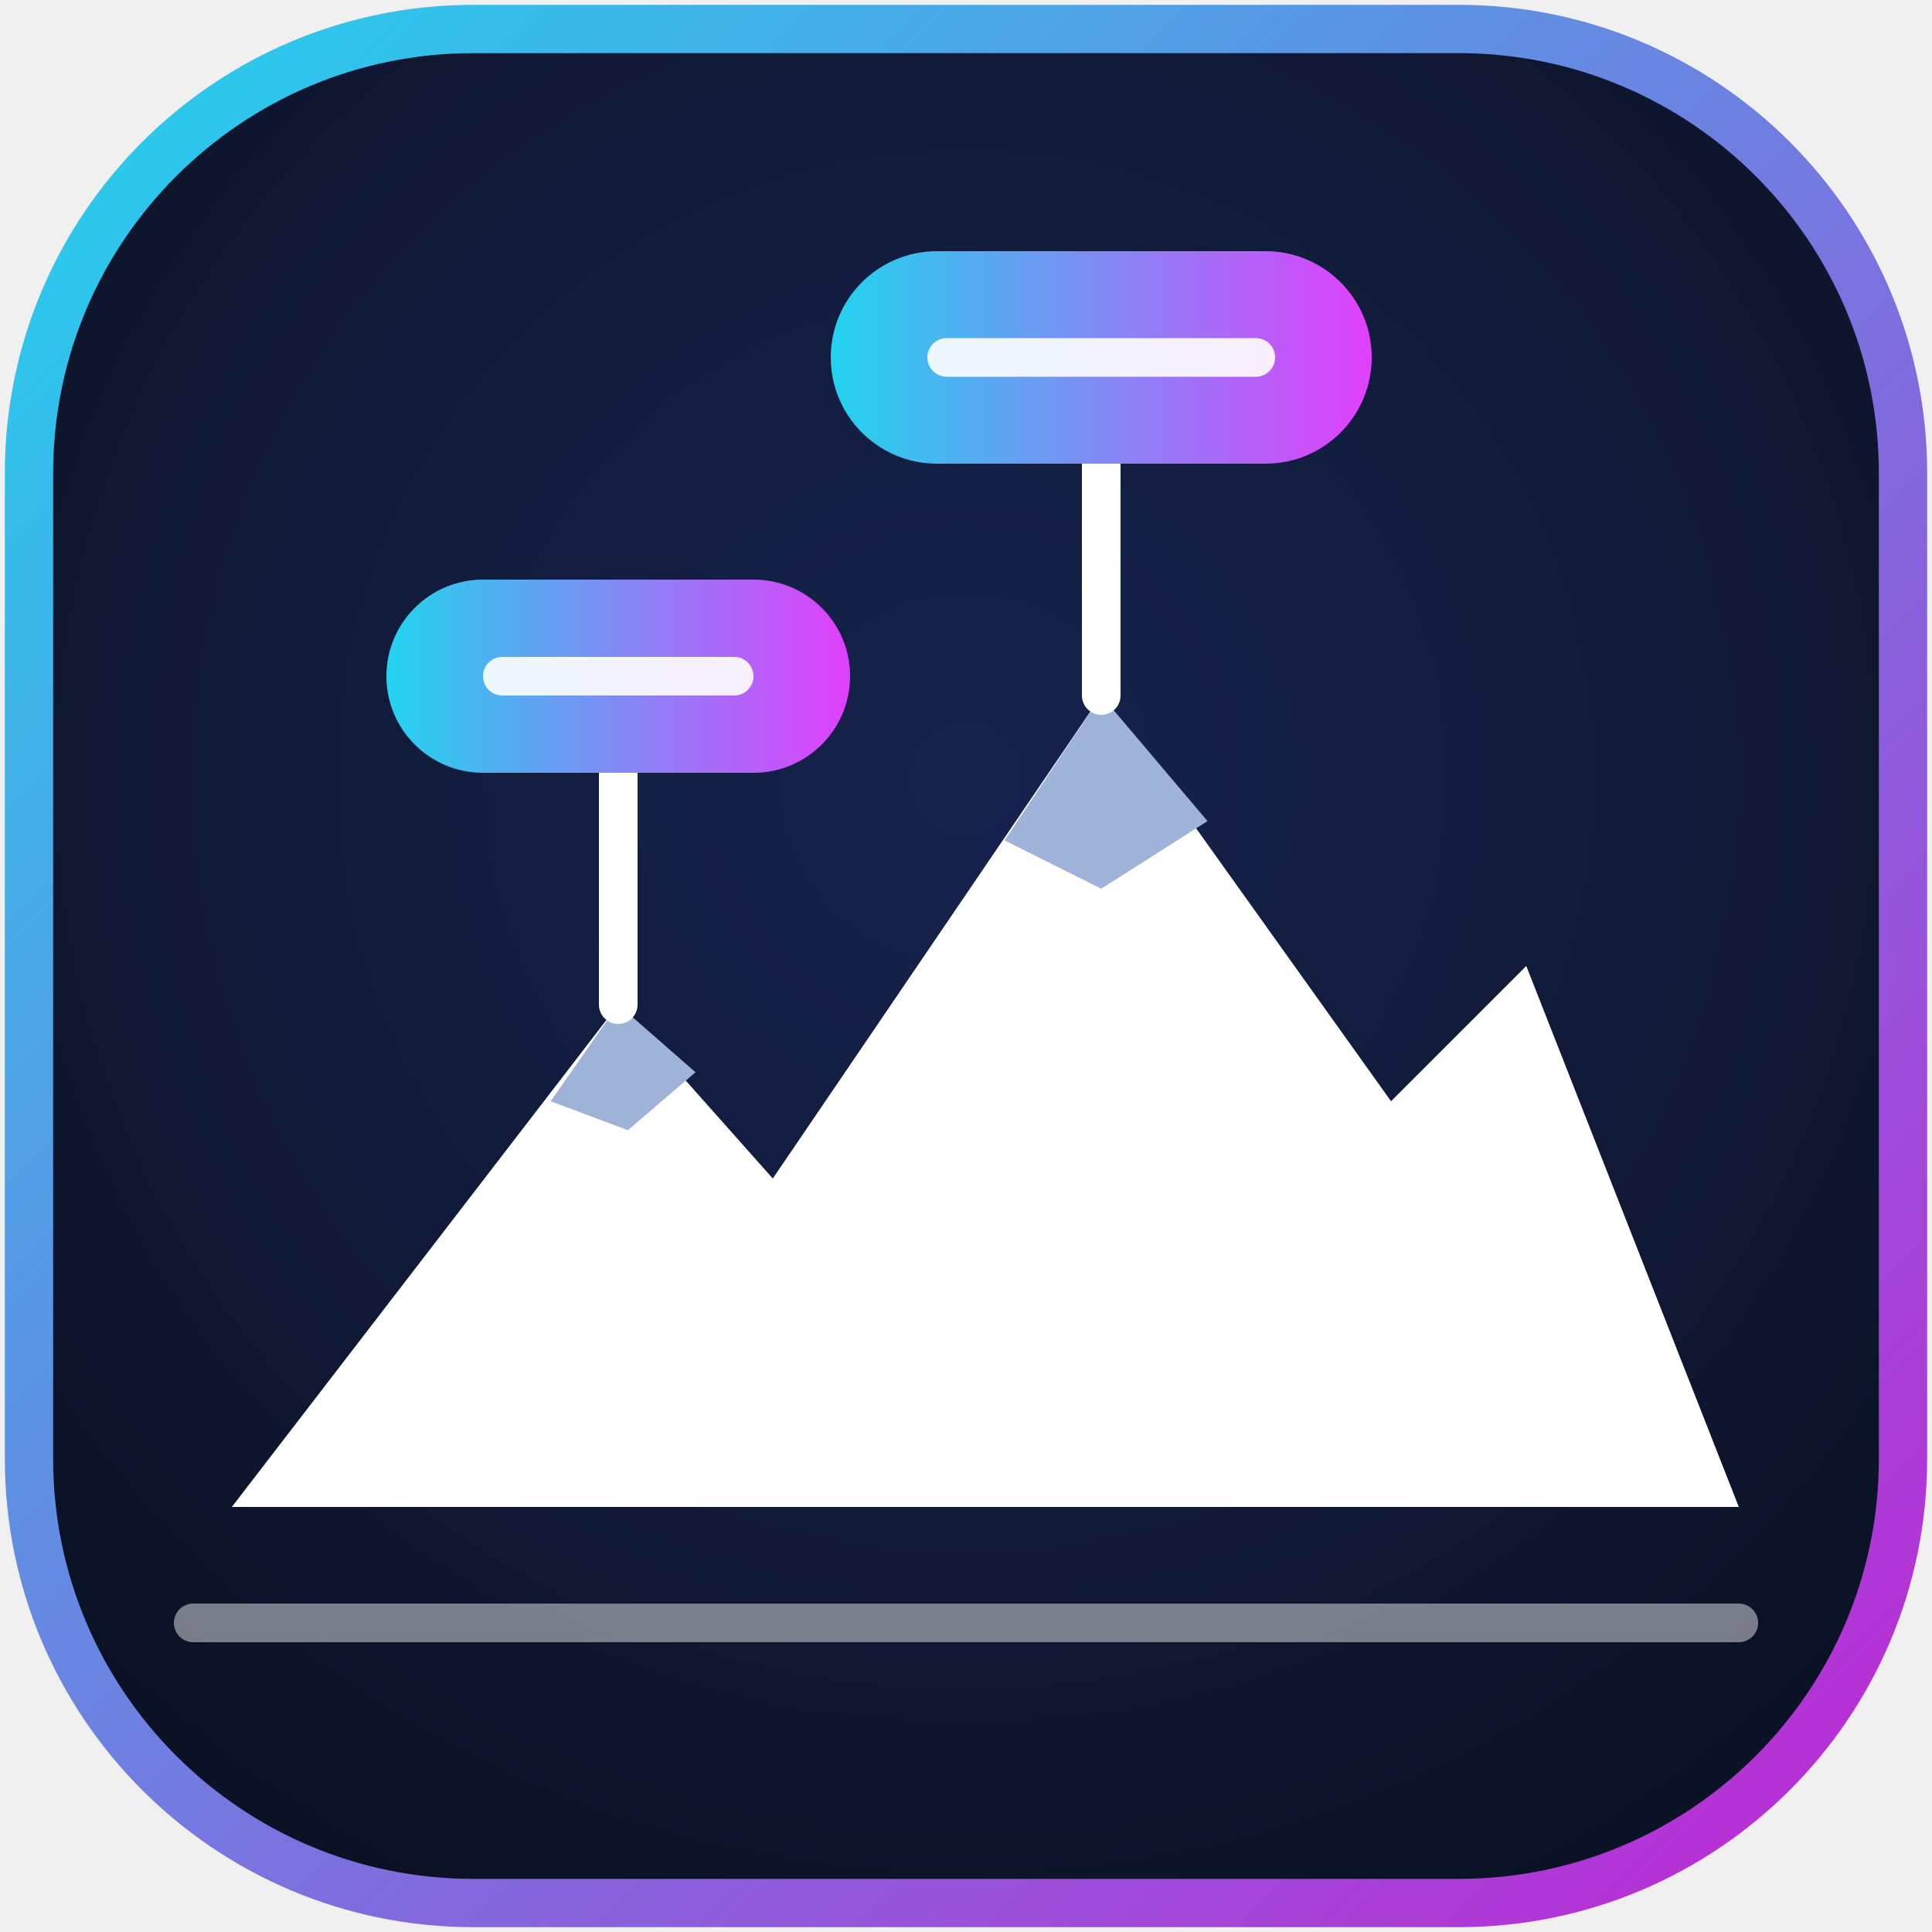
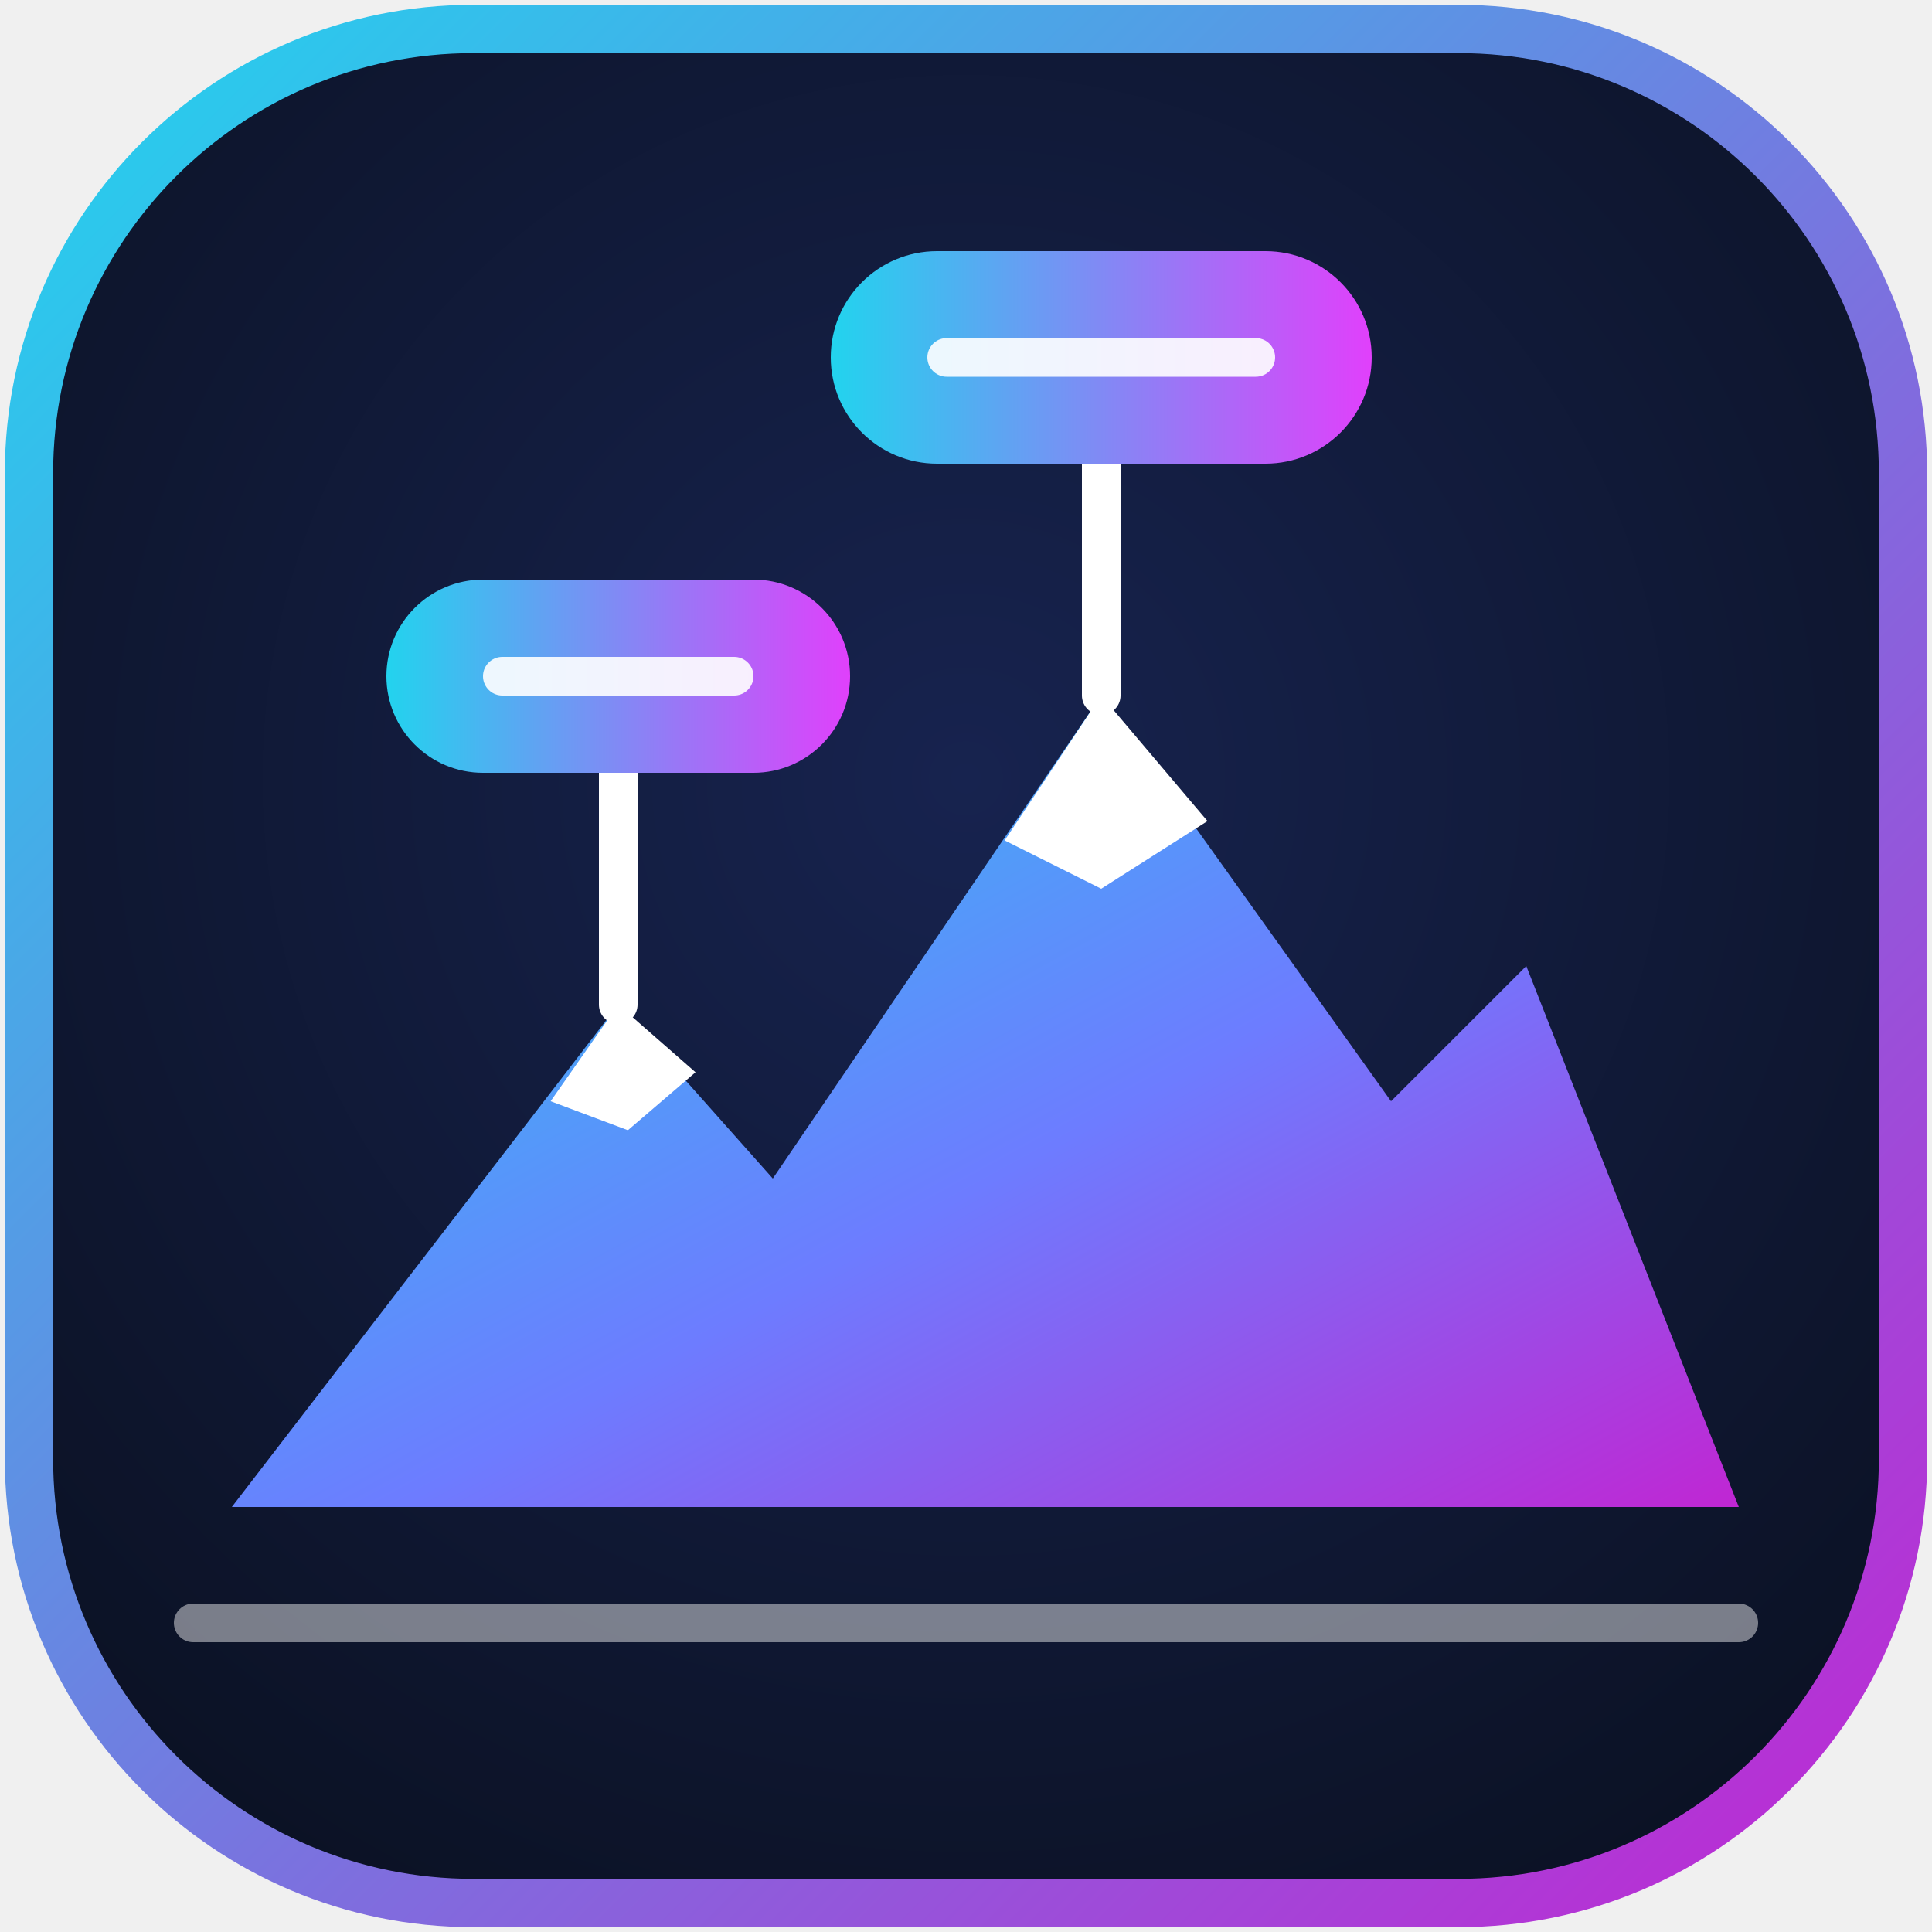
<svg xmlns="http://www.w3.org/2000/svg" viewBox="0 0 200 200" width="200" height="200" role="img">
  <defs>
    <linearGradient id="mt-hz-bd" x1="0" y1="0" x2="1" y2="1">
      <stop offset="0" stop-color="#22d3ee" />
      <stop offset="1" stop-color="#c026d3" />
    </linearGradient>
    <radialGradient id="mt-hz-bg" cx="0.5" cy="0.4" r="0.75">
      <stop offset="0" stop-color="#17234f" />
      <stop offset="1" stop-color="#0a1020" />
    </radialGradient>
    <linearGradient id="mt-hz-etiq" x1="0" y1="0" x2="1" y2="0">
      <stop offset="0" stop-color="#22d3ee" />
      <stop offset="1" stop-color="#e040fb" />
    </linearGradient>
+     <linearGradient id="mt-hz-mont" x1="0" y1="0" x2="1" y2="1">
+       <stop offset="0" stop-color="#22d3ee" />
+       <stop offset="0.55" stop-color="#6d7cff" />
+       <stop offset="1" stop-color="#c026d3" />
+     </linearGradient>
  </defs>
  <rect x="3" y="3" width="194" height="194" rx="46" fill="url(#mt-hz-bg)" stroke="url(#mt-hz-bd)" stroke-width="5" />
-   <path d="M24 156 64 104l16 18 34-50 30 42 14-14 22 56Z" fill="#fff" />
-   <path d="M114 72 104 87l10 5 11-7Z M64 104l-7 10 8 3 7-6Z" fill="#9fb3d9" />
+   <path d="M24 156 64 104l16 18 34-50 30 42 14-14 22 56Z" fill="url(#mt-hz-mont)" />
+   <path d="M114 72 104 87l10 5 11-7Z M64 104l-7 10 8 3 7-6Z" fill="#fff" />
  <path d="M114 72V48M64 104V80" stroke="#fff" stroke-width="4" stroke-linecap="round" />
  <rect x="86" y="26" width="56" height="22" rx="11" fill="url(#mt-hz-etiq)" />
  <rect x="40" y="60" width="48" height="20" rx="10" fill="url(#mt-hz-etiq)" />
  <path d="M98 37h32M52 70h24" stroke="#fff" stroke-width="4" stroke-linecap="round" opacity=".9" />
  <path d="M20 168h160" stroke="#fff" stroke-width="4" stroke-linecap="round" opacity=".45" />
</svg>
